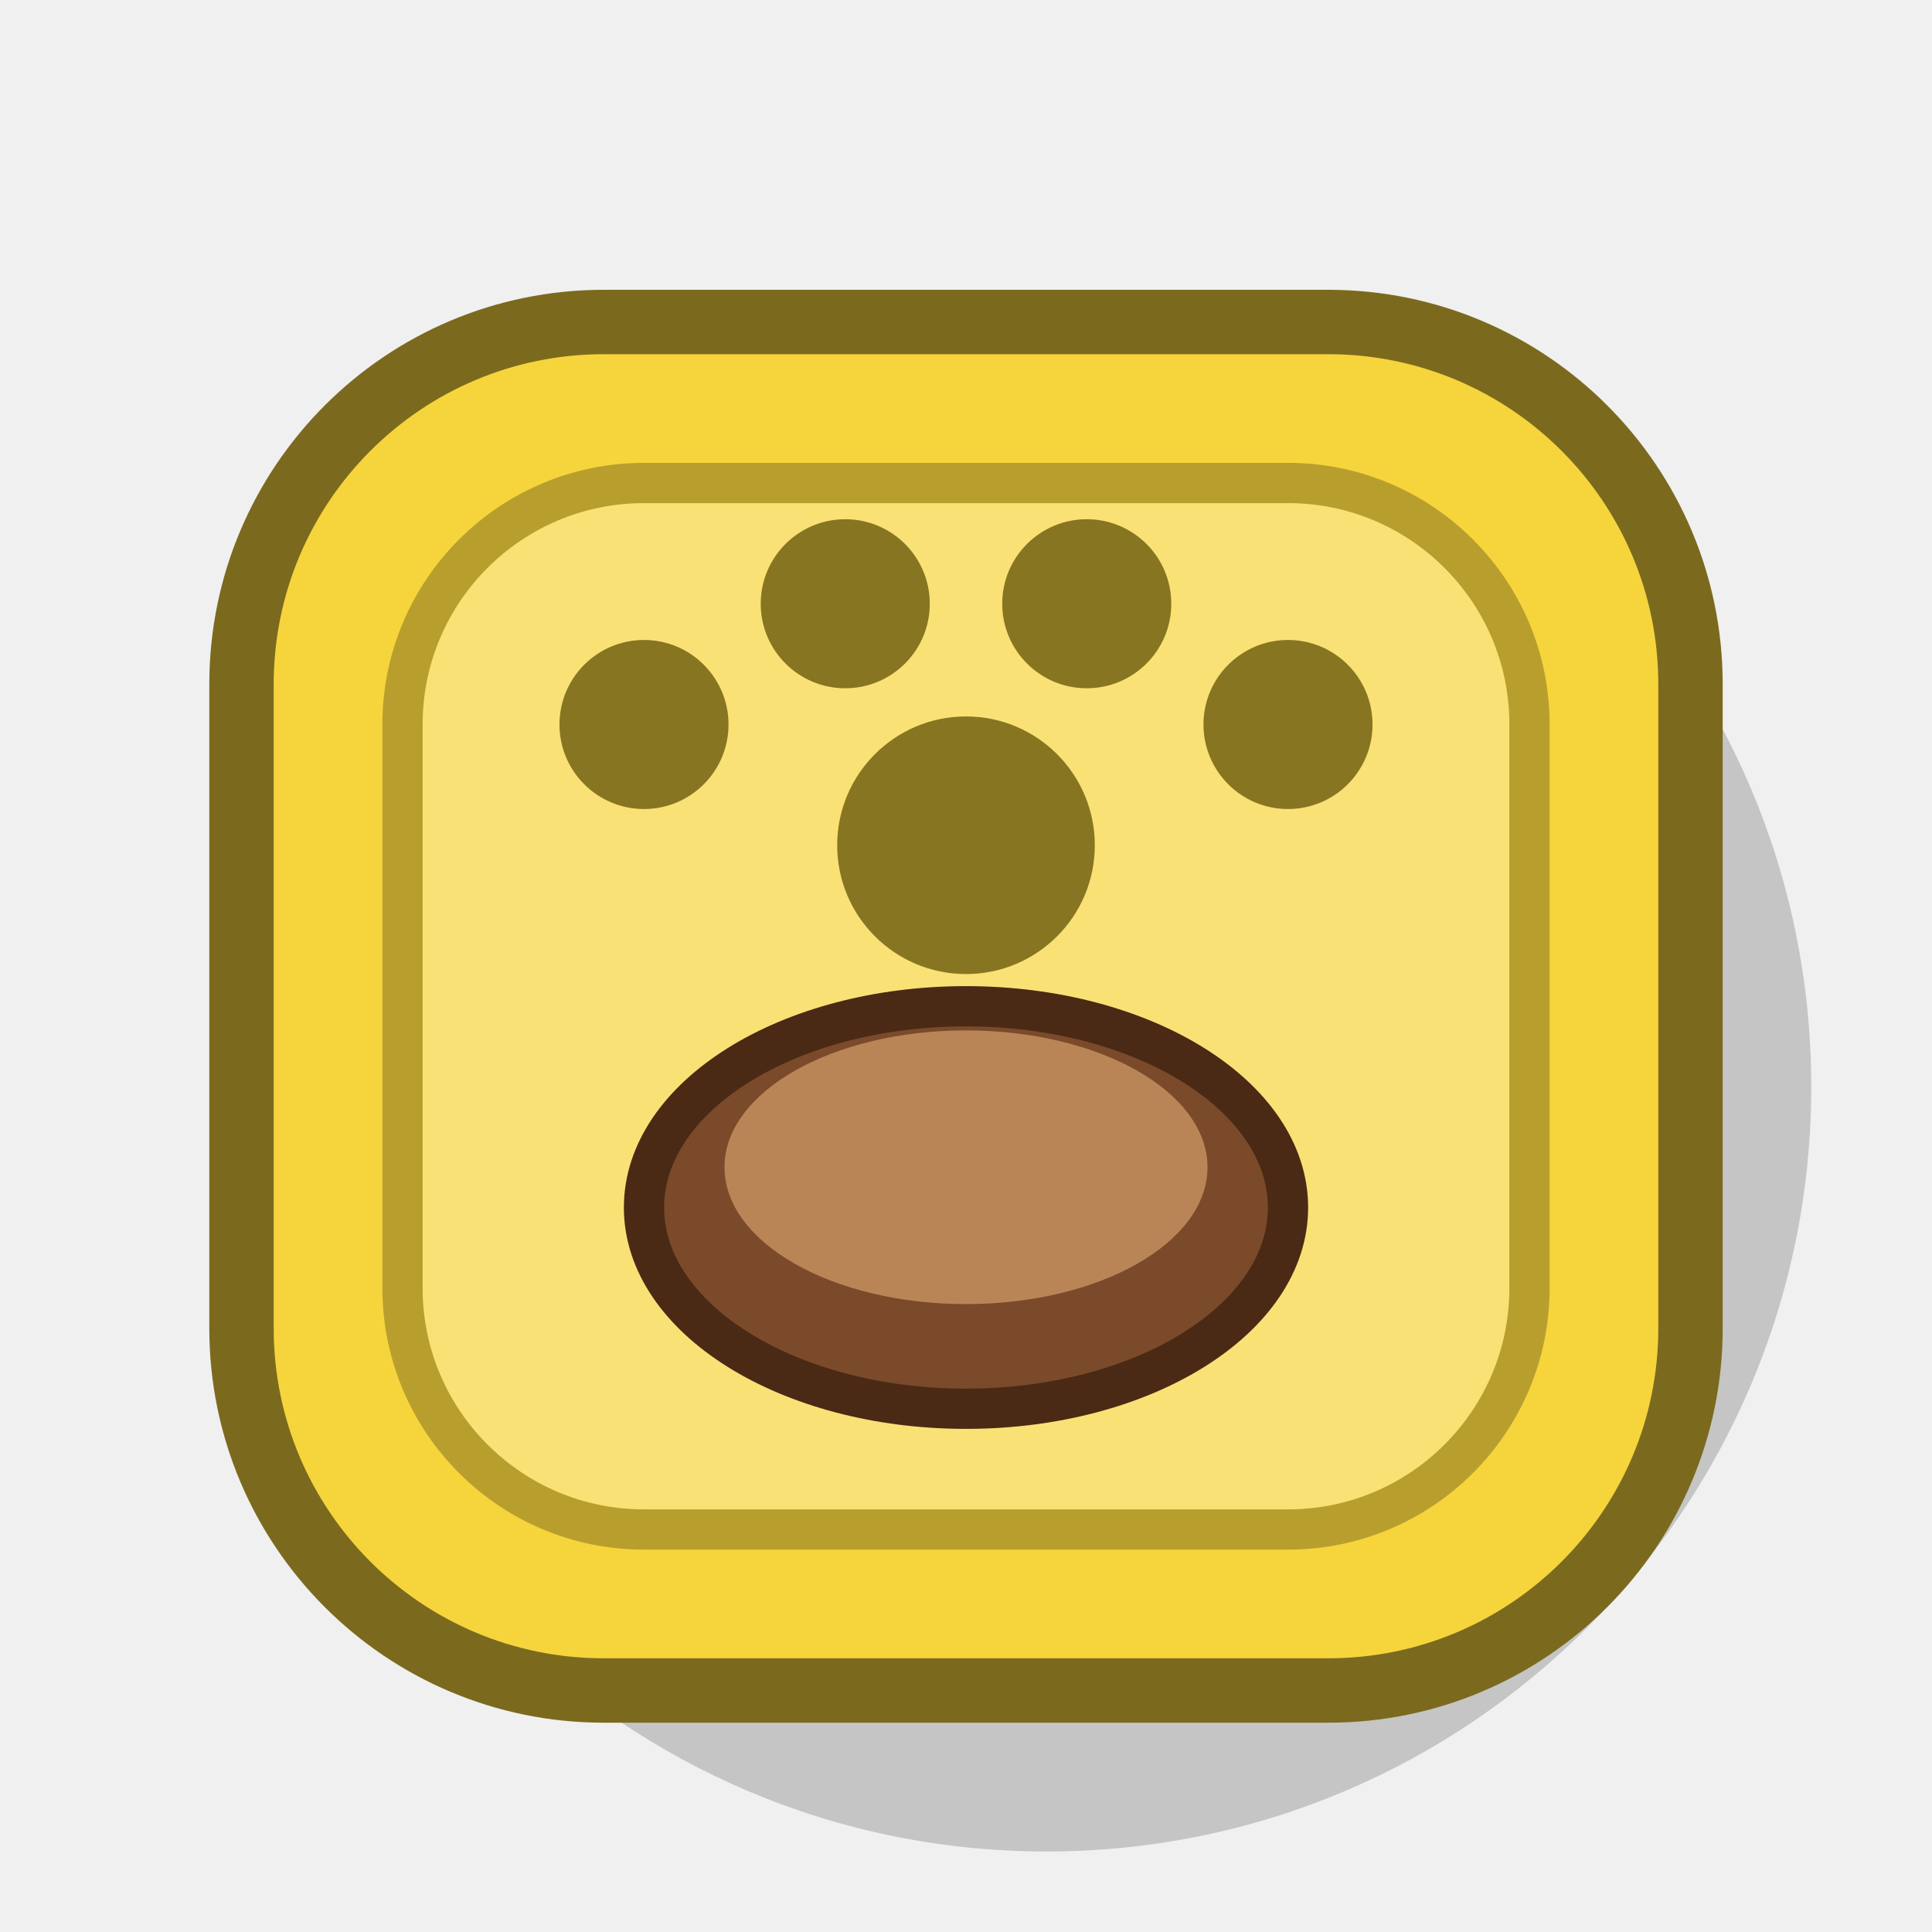
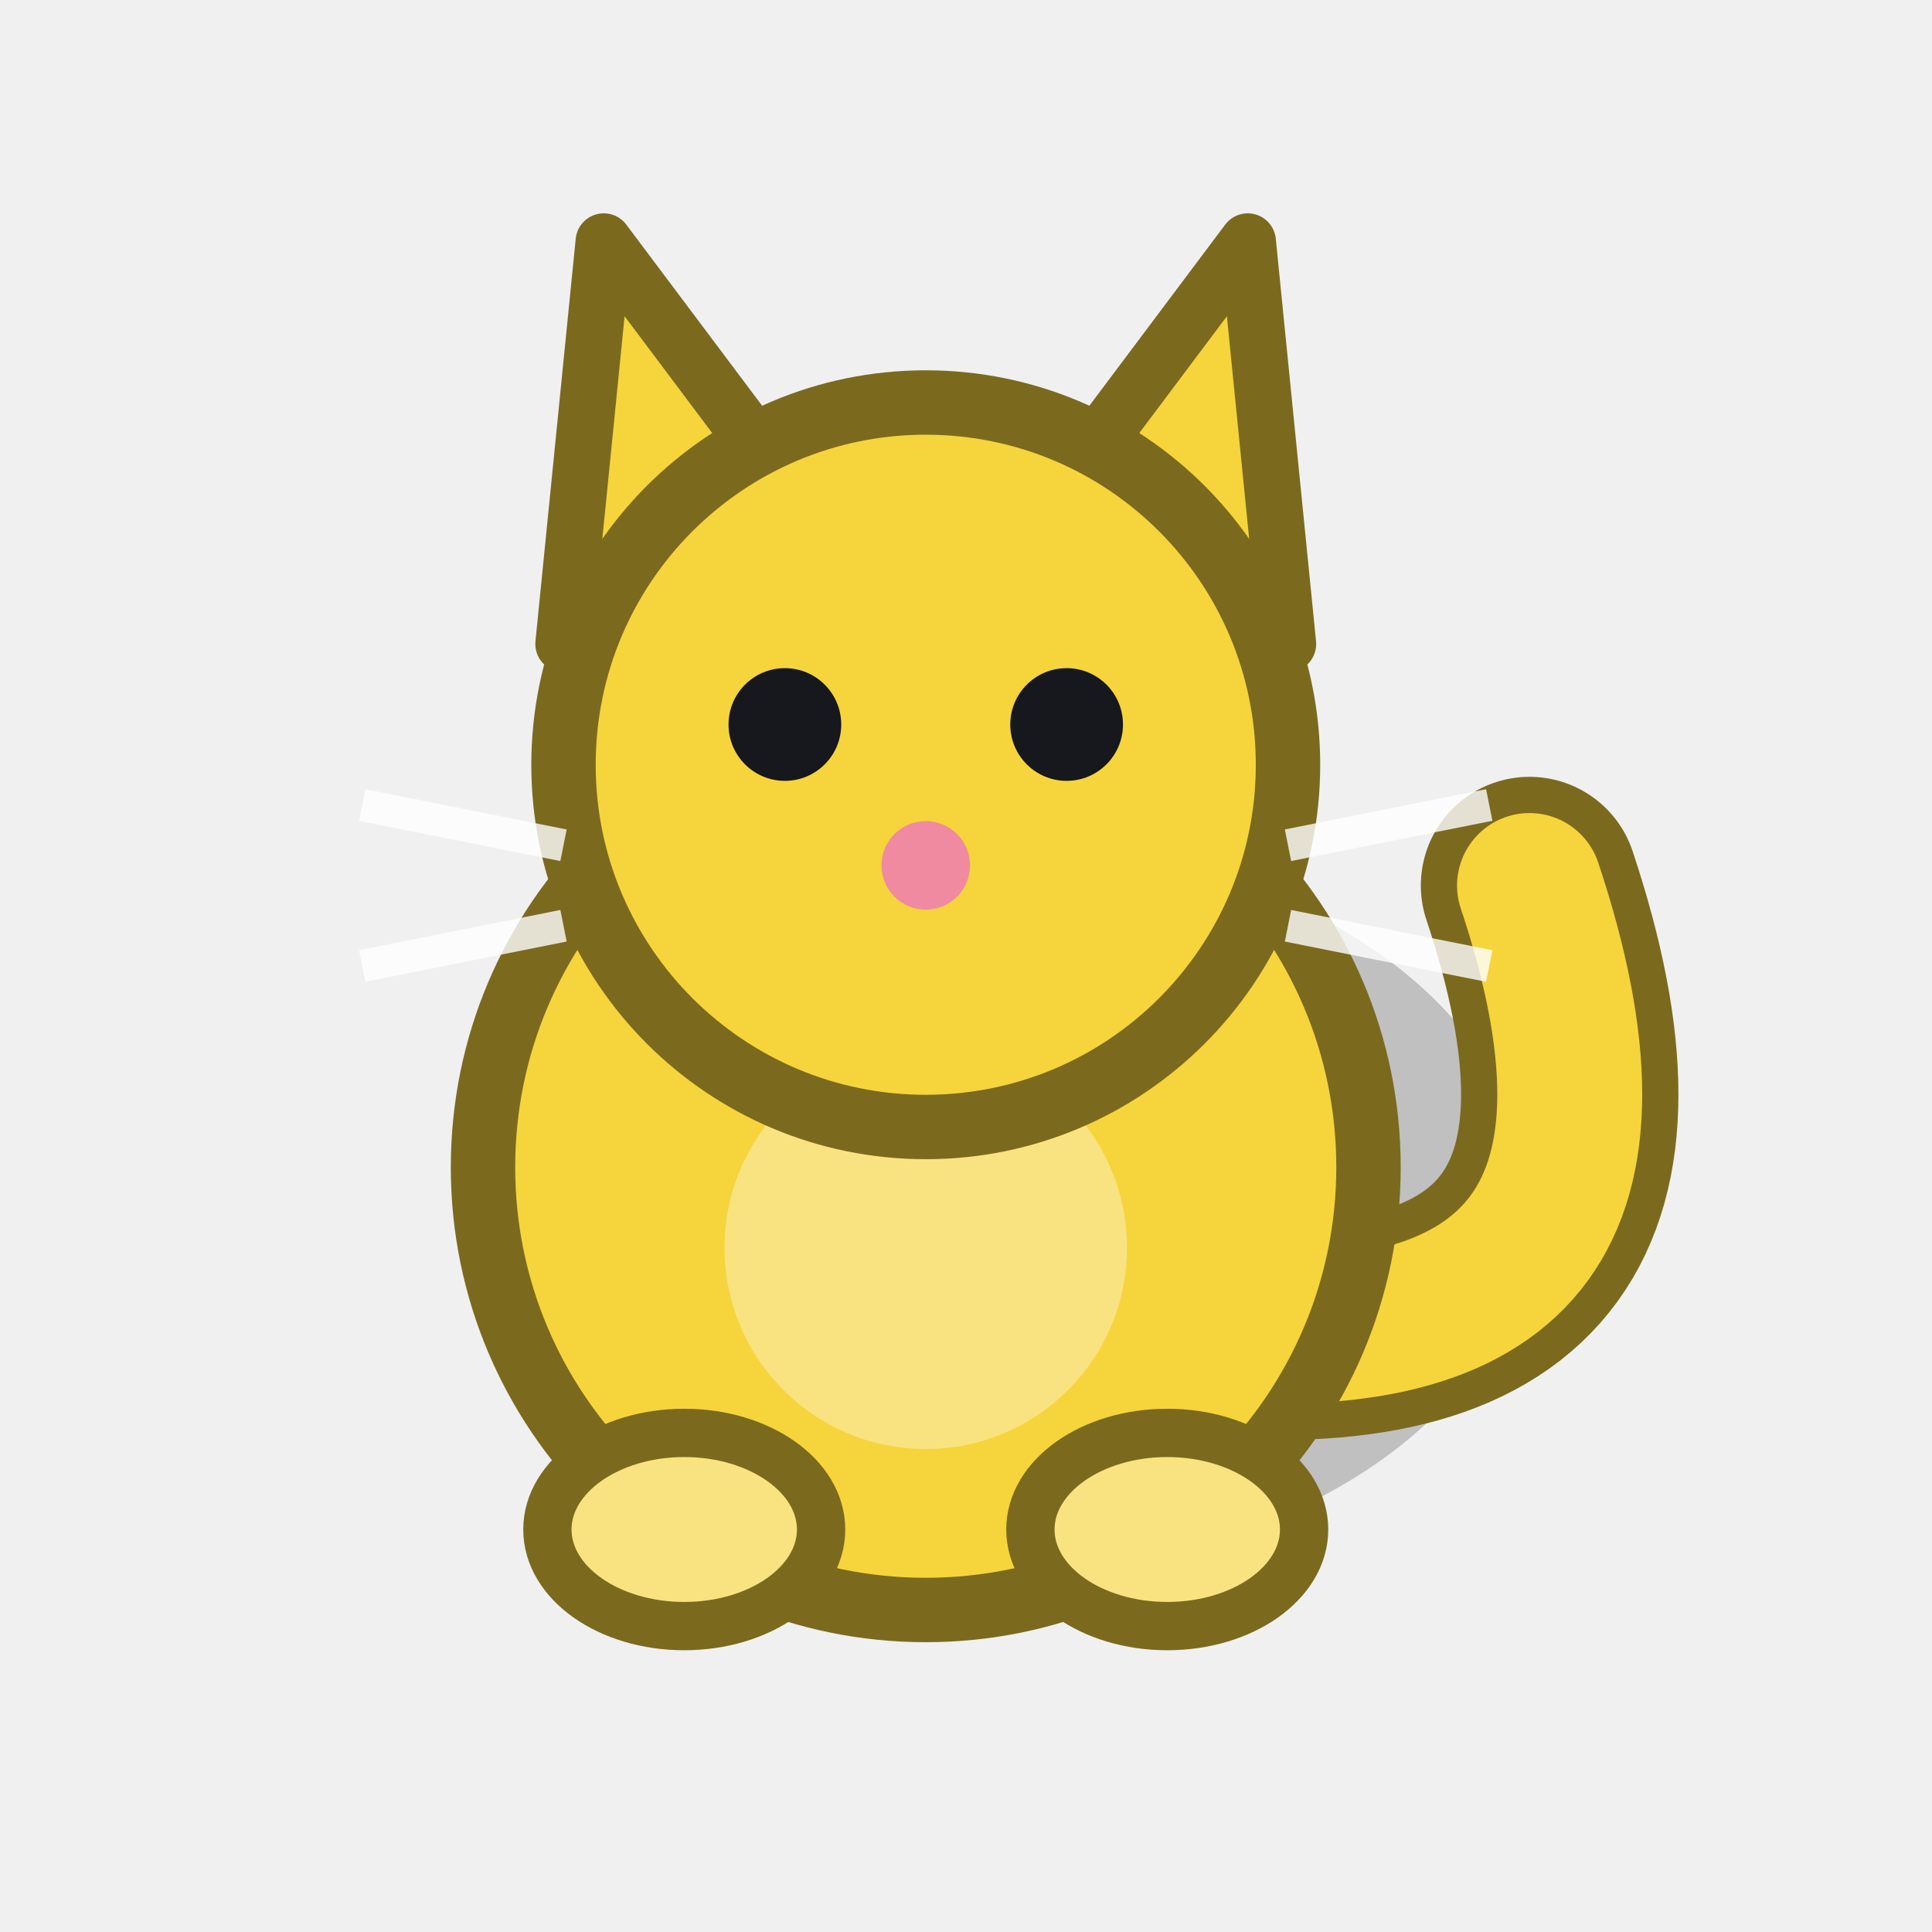
<svg xmlns="http://www.w3.org/2000/svg" width="96" height="96" viewBox="0 0 48 48">
-   <circle cx="26" cy="27" r="19" fill="#000" opacity="0.18" />
-   <rect x="6" y="8" width="36" height="34" rx="9" fill="#f6d43c" stroke="#7b6a1e" stroke-width="1.6" />
-   <rect x="10" y="12" width="28" height="26" rx="6" fill="#f9e176" stroke="#b89f2d" stroke-width="1" />
-   <ellipse cx="24" cy="30" rx="8" ry="5" fill="#7a4a2b" stroke="#4a2a14" stroke-width="1" />
-   <ellipse cx="24" cy="29" rx="6" ry="3.4" fill="#b98557" />
-   <circle cx="16" cy="18" r="2.1" fill="#877521" />
-   <circle cx="21" cy="15" r="2.1" fill="#877521" />
-   <circle cx="27" cy="15" r="2.1" fill="#877521" />
-   <circle cx="32" cy="18" r="2.1" fill="#877521" />
-   <circle cx="24" cy="21" r="3.2" fill="#877521" />
+   <ellipse cx="25" cy="30" rx="13" ry="9" fill="#000" opacity=".2" />
+   <path d="M30 33 Q42 34 38 22" fill="none" stroke="#7b6a1e" stroke-width="5.4" stroke-linecap="round" />
+   <path d="M30 33 Q42 34 38 22" fill="none" stroke="#f6d43c" stroke-width="3.6" stroke-linecap="round" />
+   <circle cx="23" cy="29" r="11" fill="#f6d43c" stroke="#7b6a1e" stroke-width="1.6" />
+   <circle cx="23" cy="31" r="5" fill="#f9e380" />
+   <ellipse cx="17" cy="38" rx="3.4" ry="2.4" fill="#f9e380" stroke="#7b6a1e" stroke-width="1.2" />
+   <ellipse cx="29" cy="38" rx="3.4" ry="2.4" fill="#f9e380" stroke="#7b6a1e" stroke-width="1.2" />
+   <path d="M21 14 L15 6 L14 16Z" fill="#f6d43c" stroke="#7b6a1e" stroke-width="1.4" stroke-linejoin="round" />
+   <path d="M25 14 L31 6 L32 16Z" fill="#f6d43c" stroke="#7b6a1e" stroke-width="1.4" stroke-linejoin="round" />
+   <circle cx="23" cy="19" r="9" fill="#f6d43c" stroke="#7b6a1e" stroke-width="1.6" />
+   <circle cx="19.5" cy="18" r="1.4" fill="#16181d" />
+   <circle cx="26.5" cy="18" r="1.4" fill="#16181d" />
+   <circle cx="23" cy="21.5" r="1.1" fill="#f08aa0" />
+   <path d="M14 21 L9 20 M14 23 L9 24 M32 21 L37 20 M32 23 L37 24" stroke="#fff" stroke-width=".8" opacity=".8" />
</svg>
